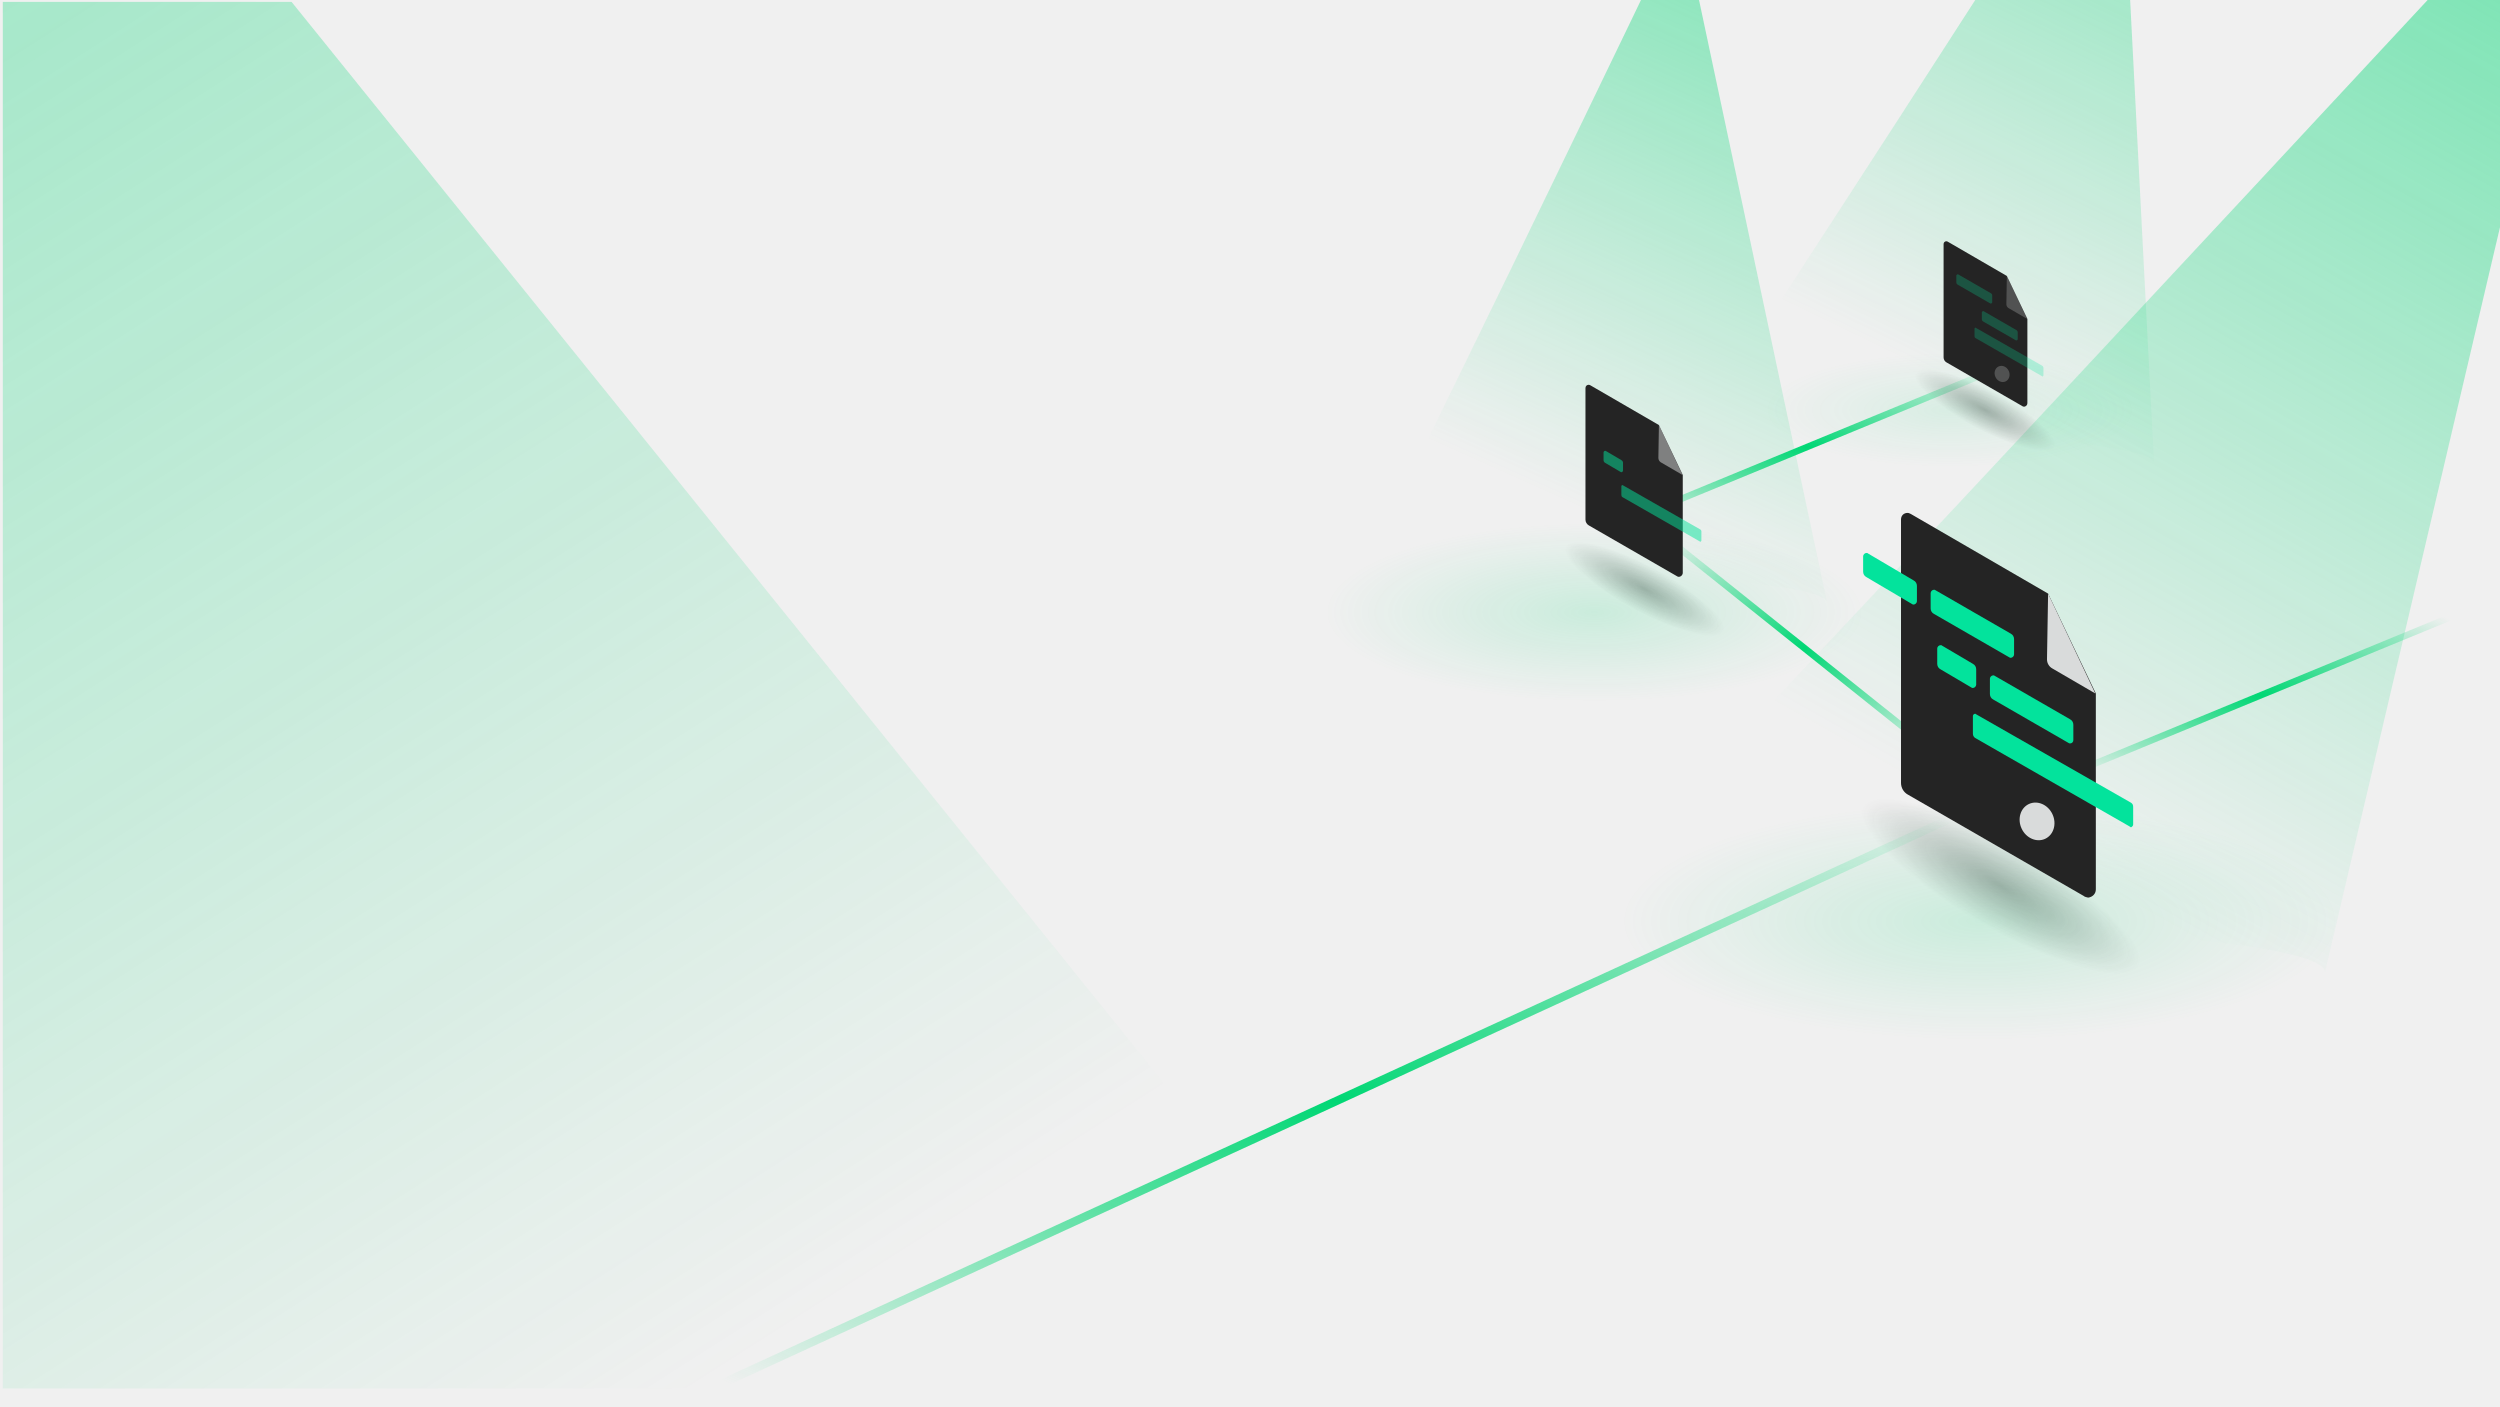
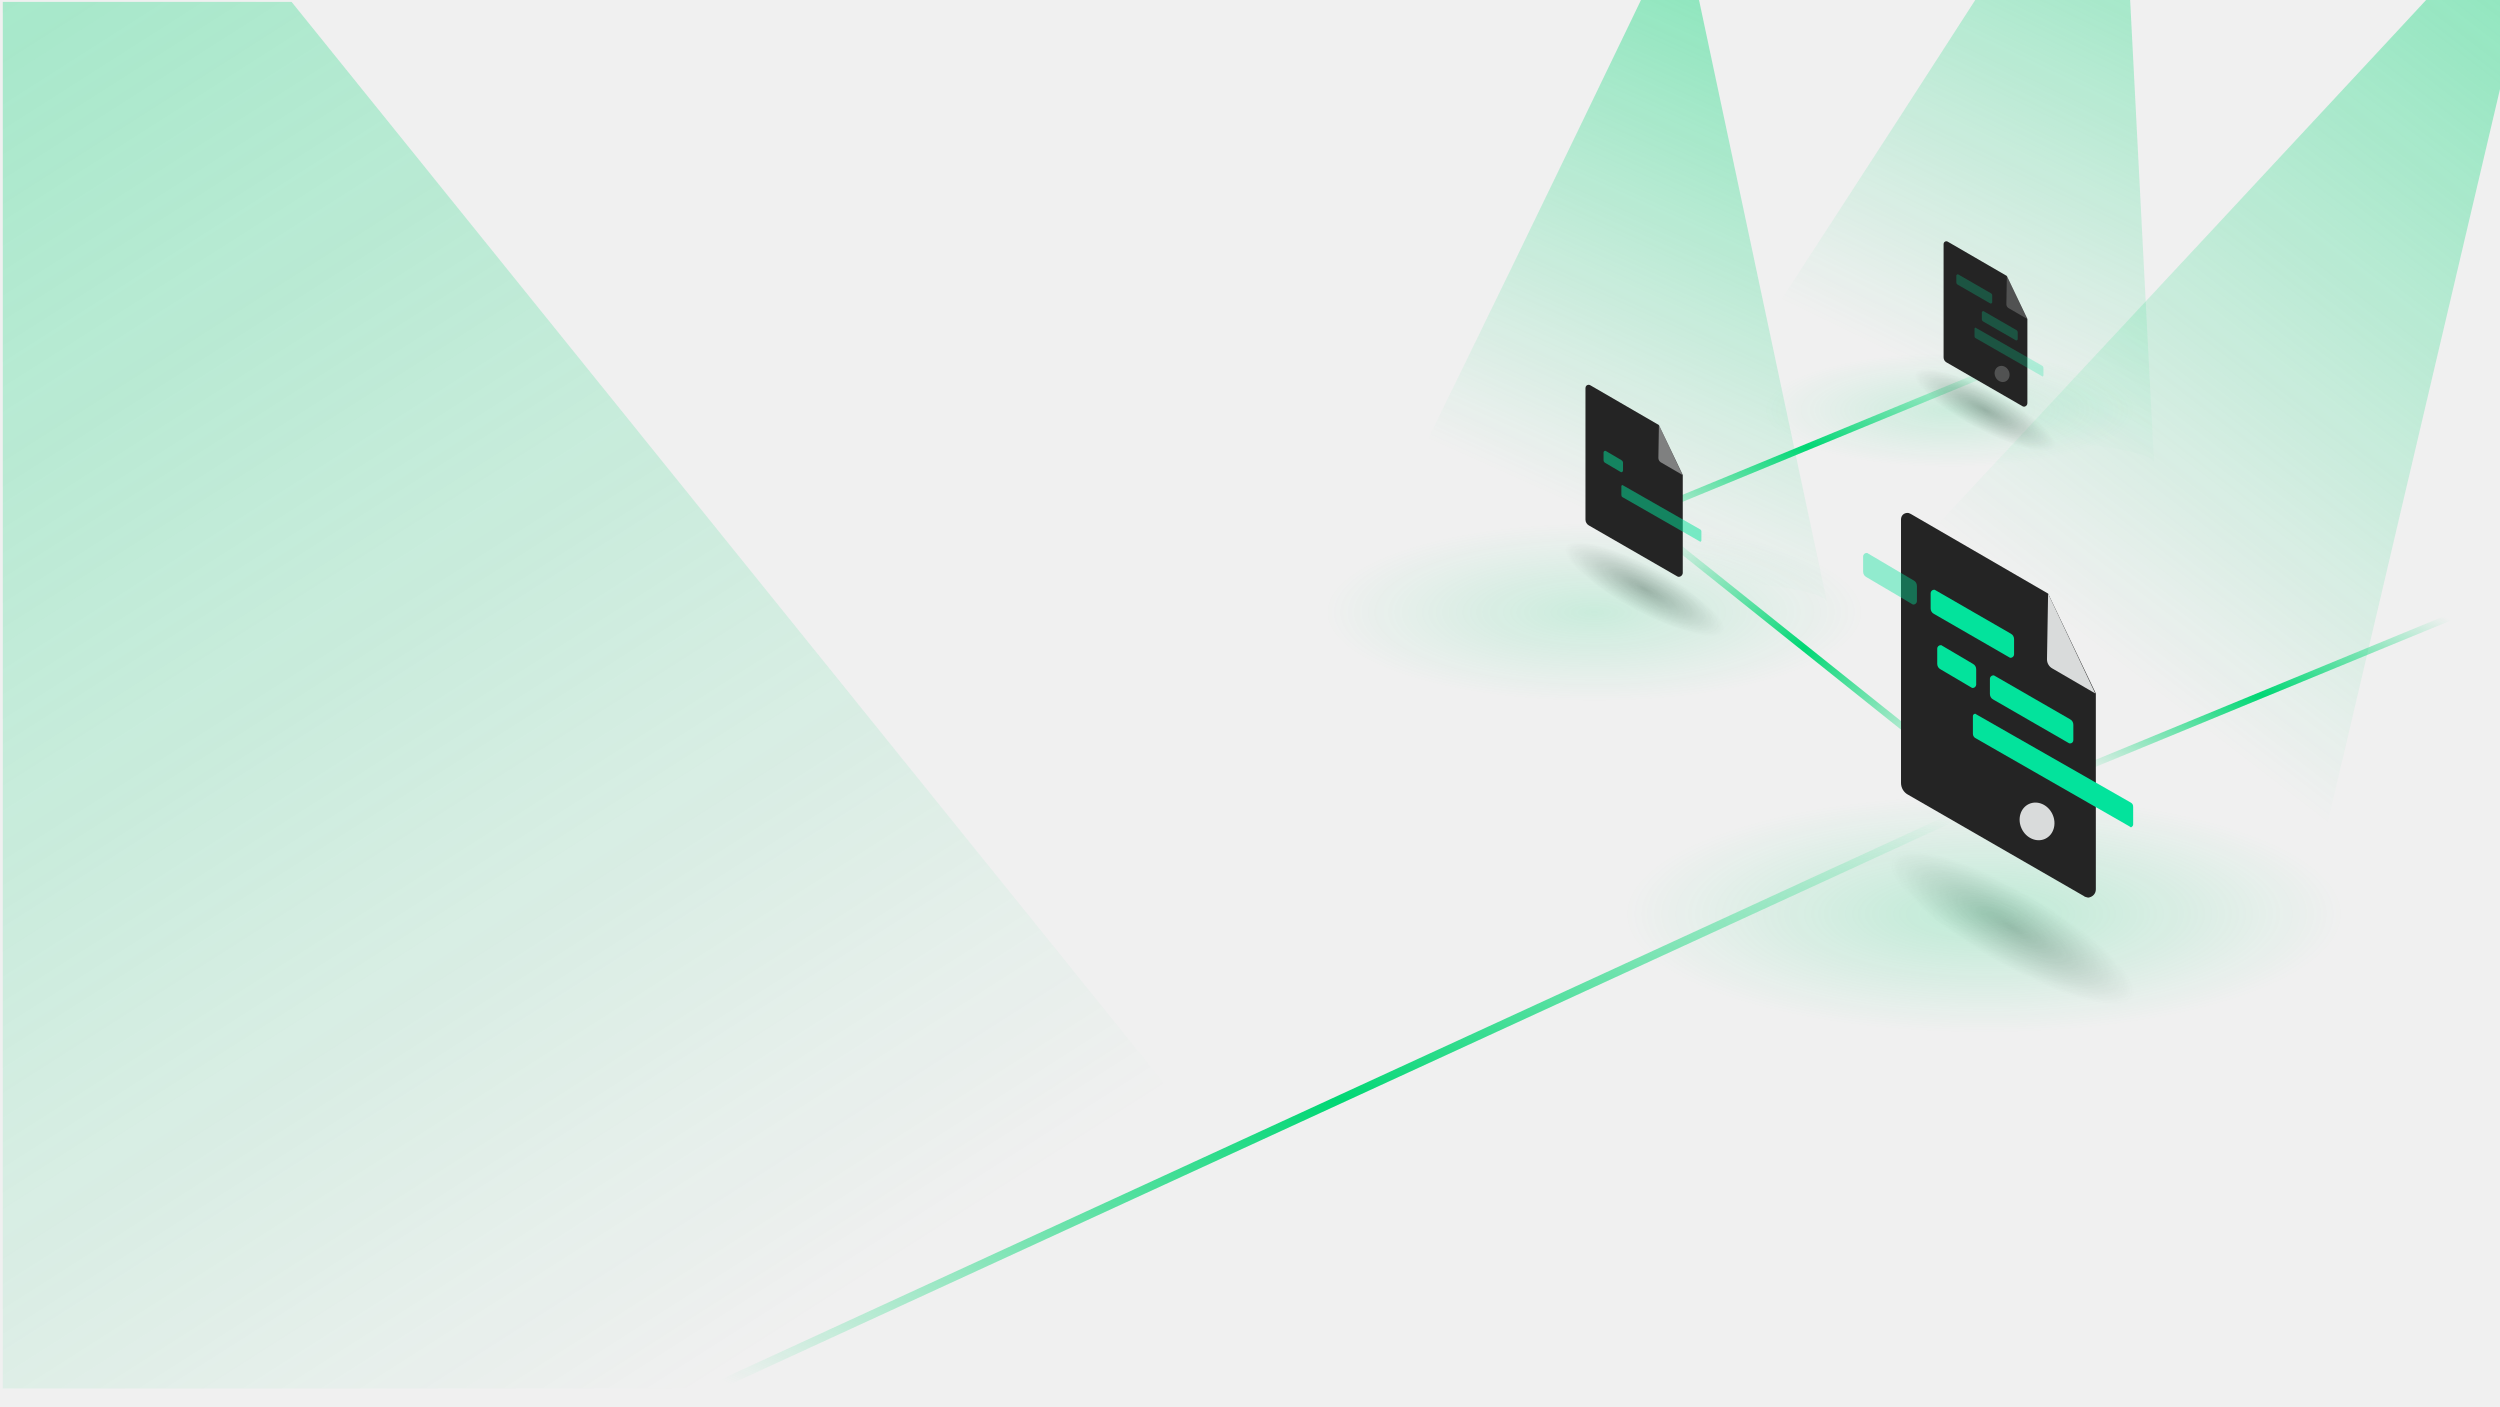
<svg xmlns="http://www.w3.org/2000/svg" xmlns:ns1="http://www.openswatchbook.org/uri/2009/osb" xmlns:xlink="http://www.w3.org/1999/xlink" width="1440" height="810" viewBox="0 0 1440 810" fill="none" version="1.1" id="svg1599">
  <defs id="defs1597">
    <linearGradient id="linearGradient4570">
      <stop style="stop-color:#00d772;stop-opacity:1;" offset="0" id="stop4566" />
      <stop style="stop-color:#00d772;stop-opacity:0;" offset="1" id="stop4568" />
    </linearGradient>
    <linearGradient id="linearGradient4444">
      <stop style="stop-color:#333333;stop-opacity:1;" offset="0" id="stop4440" />
      <stop style="stop-color:#333333;stop-opacity:0;" offset="1" id="stop4442" />
    </linearGradient>
    <linearGradient id="linearGradient4352">
      <stop style="stop-color:#00d674;stop-opacity:1;" offset="0" id="stop4348" />
      <stop style="stop-color:#00d674;stop-opacity:0;" offset="1" id="stop4350" />
    </linearGradient>
    <linearGradient id="linearGradient4344">
      <stop style="stop-color:#00d774;stop-opacity:1;" offset="0" id="stop4340" />
      <stop style="stop-color:#00d774;stop-opacity:0;" offset="1" id="stop4342" />
    </linearGradient>
    <linearGradient id="linearGradient4336" ns1:paint="solid">
      <stop style="stop-color:#00d774;stop-opacity:1;" offset="0" id="stop4334" />
    </linearGradient>
    <linearGradient id="linearGradient2959">
      <stop style="stop-color:#00d774;stop-opacity:1;" offset="0" id="stop2955" />
      <stop style="stop-color:#00d774;stop-opacity:0;" offset="1" id="stop2957" />
    </linearGradient>
    <linearGradient id="paint0_linear" x1="324.472" y1="717.625" x2="322.442" y2="907.222" gradientUnits="userSpaceOnUse">
      <stop stop-color="#B2FF00" id="stop1511" />
      <stop offset="1" stop-color="#95D600" stop-opacity="0" id="stop1513" />
    </linearGradient>
    <linearGradient id="paint1_linear" x1="205.627" y1="820.133" x2="205.627" y2="-306.945" gradientUnits="userSpaceOnUse">
      <stop stop-color="#95D600" stop-opacity="0.1" id="stop1516" />
      <stop offset="1" stop-color="#95D600" stop-opacity="0.56" id="stop1518" />
    </linearGradient>
    <linearGradient id="paint2_linear" x1="1177.14" y1="182.681" x2="1176.75" y2="218.779" gradientUnits="userSpaceOnUse">
      <stop stop-color="#B2FF00" id="stop1521" />
      <stop offset="1" stop-color="#95D600" stop-opacity="0" id="stop1523" />
    </linearGradient>
    <linearGradient id="paint3_linear" x1="1154.45" y1="202.115" x2="1154.45" y2="-11.86" gradientUnits="userSpaceOnUse">
      <stop stop-color="#95D600" stop-opacity="0.1" id="stop1526" />
      <stop offset="1" stop-color="#95D600" stop-opacity="0.56" id="stop1528" />
    </linearGradient>
    <linearGradient id="paint4_linear" x1="963.166" y1="309.385" x2="962.778" y2="345.483" gradientUnits="userSpaceOnUse">
      <stop stop-color="#B2FF00" id="stop1531" />
      <stop offset="1" stop-color="#95D600" stop-opacity="0" id="stop1533" />
    </linearGradient>
    <linearGradient id="paint5_linear" x1="940.472" y1="328.819" x2="940.472" y2="114.844" gradientUnits="userSpaceOnUse">
      <stop stop-color="#95D600" stop-opacity="0.1" id="stop1536" />
      <stop offset="1" stop-color="#95D600" stop-opacity="0.56" id="stop1538" />
    </linearGradient>
    <linearGradient id="paint6_linear" x1="940.682" y1="288.132" x2="1147.52" y2="168.495" gradientUnits="userSpaceOnUse" xlink:href="#paint9_linear">
      <stop stop-color="#95D600" stop-opacity="0" id="stop1541" />
      <stop offset="0.453" stop-color="#95D600" id="stop1543" />
      <stop offset="1" stop-color="#95D600" stop-opacity="0" id="stop1545" />
    </linearGradient>
    <linearGradient id="paint7_linear" x1="936.593" y1="324.294" x2="935.3" y2="354.031" gradientUnits="userSpaceOnUse" gradientTransform="translate(2.03311,-20.63181)">
      <stop id="stop1548" />
      <stop offset="1" stop-opacity="0" id="stop1550" />
    </linearGradient>
    <linearGradient id="paint8_linear" x1="1153.8" y1="201.468" x2="1152.51" y2="231.205" gradientUnits="userSpaceOnUse">
      <stop id="stop1553" />
      <stop offset="1" stop-opacity="0" id="stop1555" />
    </linearGradient>
    <linearGradient id="paint9_linear" x1="1176.1" y1="495.926" x2="1175.46" y2="556.369" gradientUnits="userSpaceOnUse">
      <stop stop-color="#B2FF00" id="stop1558" />
      <stop offset="1" stop-color="#95D600" stop-opacity="0" id="stop1560" />
    </linearGradient>
    <linearGradient id="paint10_linear" x1="1138.09" y1="528.629" x2="1138.09" y2="169.079" gradientUnits="userSpaceOnUse">
      <stop stop-color="#95D600" stop-opacity="0.1" id="stop1563" />
      <stop offset="1" stop-color="#95D600" stop-opacity="0.56" id="stop1565" />
    </linearGradient>
    <linearGradient id="paint11_linear" x1="934.894" y1="291.469" x2="1138.74" y2="469.657" gradientUnits="userSpaceOnUse">
      <stop stop-color="#95D600" stop-opacity="0" id="stop1568" />
      <stop offset="0.453" stop-color="#95D600" id="stop1570" />
      <stop offset="1" stop-color="#95D600" stop-opacity="0" id="stop1572" />
    </linearGradient>
    <linearGradient id="paint12_linear" x1="1473.83" y1="372.997" x2="1331.79" y2="248.821" gradientUnits="userSpaceOnUse">
      <stop stop-color="#95D600" stop-opacity="0" id="stop1575" />
      <stop offset="0.453" stop-color="#95D600" id="stop1577" />
      <stop offset="1" stop-color="#95D600" stop-opacity="0" id="stop1579" />
    </linearGradient>
    <linearGradient id="paint13_linear" x1="1141.62" y1="522.676" x2="1139.02" y2="582.334" gradientUnits="userSpaceOnUse">
      <stop id="stop1582" />
      <stop offset="1" stop-opacity="0" id="stop1584" />
    </linearGradient>
    <linearGradient id="paint14_linear" x1="327.161" y1="841.398" x2="1140.9" y2="511.763" gradientUnits="userSpaceOnUse">
      <stop stop-color="#95D600" stop-opacity="0" id="stop1587" />
      <stop offset="0.453" stop-color="#95D600" id="stop1589" />
      <stop offset="1" stop-color="#95D600" stop-opacity="0" id="stop1591" />
    </linearGradient>
    <clipPath id="clip0">
      <rect width="1440" height="810" fill="white" id="rect1594" />
    </clipPath>
    <linearGradient id="paint7_linear-7" x1="936.593" y1="324.294" x2="935.3" y2="354.031" gradientUnits="userSpaceOnUse" gradientTransform="matrix(1.820989,0,0,1.820989,-563.9822,-134.495)">
      <stop id="stop1548-8" />
      <stop offset="1" stop-opacity="0" id="stop1550-4" />
    </linearGradient>
    <linearGradient id="paint7_linear-7-0" x1="936.593" y1="324.294" x2="935.3" y2="354.031" gradientUnits="userSpaceOnUse" gradientTransform="matrix(1.820989,0,0,1.820989,-533.8618,-75.21841)">
      <stop id="stop1548-8-3" />
      <stop offset="1" stop-opacity="0" id="stop1550-4-6" />
    </linearGradient>
    <linearGradient id="paint7_linear-7-0-0" x1="936.593" y1="324.294" x2="935.3" y2="354.031" gradientUnits="userSpaceOnUse" gradientTransform="matrix(1.820989,0,0,1.820989,-553.7102,-138.4417)">
      <stop id="stop1548-8-3-6" />
      <stop offset="1" stop-opacity="0" id="stop1550-4-6-3" />
    </linearGradient>
    <linearGradient id="paint7_linear-2" x1="936.593" y1="324.294" x2="935.3" y2="354.031" gradientUnits="userSpaceOnUse" gradientTransform="translate(14.05382,-25.20578)">
      <stop id="stop1548-0" />
      <stop offset="1" stop-opacity="0" id="stop1550-6" />
    </linearGradient>
    <linearGradient xlink:href="#paint12_linear" id="linearGradient2640" gradientUnits="userSpaceOnUse" x1="327.161" y1="841.398" x2="1140.9" y2="511.763" />
    <linearGradient id="paint7_linear-2-5" x1="936.593" y1="324.294" x2="935.3" y2="354.031" gradientUnits="userSpaceOnUse" gradientTransform="matrix(0.9203261,0,0,1,274.9748,-115.538)">
      <stop id="stop1548-0-5" />
      <stop offset="1" stop-opacity="0" id="stop1550-6-4" />
    </linearGradient>
    <linearGradient id="paint7_linear-2-6" x1="936.593" y1="324.294" x2="935.3" y2="354.031" gradientUnits="userSpaceOnUse" gradientTransform="matrix(0.920326,0,0,1,274.9749,-115.538)">
      <stop id="stop1548-0-56" />
      <stop offset="1" stop-opacity="0" id="stop1550-6-9" />
    </linearGradient>
    <radialGradient xlink:href="#linearGradient2959" id="radialGradient2963" cx="297.557" cy="210.039" fx="297.557" fy="210.039" r="179.803" gradientTransform="matrix(2.765489,0,0,1.278295,-52.74312,365.4951)" gradientUnits="userSpaceOnUse" />
    <radialGradient xlink:href="#linearGradient2959" id="radialGradient2963-5-4" cx="297.557" cy="210.039" fx="297.557" fy="210.039" r="179.803" gradientTransform="matrix(0.8419188,0,0,0.3487282,790.4514,184.1859)" gradientUnits="userSpaceOnUse" />
    <radialGradient xlink:href="#linearGradient2959" id="radialGradient2963-5-8" cx="297.557" cy="210.039" fx="297.557" fy="210.039" r="179.803" gradientTransform="matrix(0.6239427,0,0,-0.5012658,853.4383,478.428)" gradientUnits="userSpaceOnUse" />
    <radialGradient xlink:href="#linearGradient2959" id="radialGradient2963-5-4-3" cx="297.557" cy="210.039" fx="297.557" fy="210.039" r="179.803" gradientTransform="matrix(0.8419188,0,0,0.3487282,1051.863,327.1538)" gradientUnits="userSpaceOnUse" />
    <linearGradient gradientTransform="translate(159.1512,79.82519)" id="paint1_linear-3" x1="205.627" y1="820.133" x2="205.627" y2="-306.945" gradientUnits="userSpaceOnUse">
      <stop stop-color="#95D600" stop-opacity="0.1" id="stop2086" />
      <stop offset="1" stop-color="#95D600" stop-opacity="0.56" id="stop2088" />
    </linearGradient>
    <linearGradient gradientTransform="matrix(1.386907,0,0,1.088205,-374.959,-73.34268)" id="paint10_linear-5" x1="1138.09" y1="528.629" x2="1138.09" y2="169.079" gradientUnits="userSpaceOnUse">
      <stop stop-color="#95D600" stop-opacity="0.1" id="stop2133" />
      <stop offset="1" stop-color="#95D600" stop-opacity="0.56" id="stop2135" />
    </linearGradient>
-     <linearGradient xlink:href="#linearGradient4344" id="linearGradient4346" x1="1599" y1="-71.092" x2="1305.482" y2="450.777" gradientUnits="userSpaceOnUse" gradientTransform="translate(-98.01884,58.16503)" />
+     <linearGradient xlink:href="#linearGradient4344" id="linearGradient4346" x1="1599" y1="-71.092" x2="1324.237" y2="285.649" gradientUnits="userSpaceOnUse" gradientTransform="translate(-122.7399,83.83687)" />
    <linearGradient xlink:href="#linearGradient4352" id="linearGradient4354" x1="-145.413" y1="-68.4" x2="407.694" y2="798.69" gradientUnits="userSpaceOnUse" />
    <linearGradient gradientTransform="matrix(0.5940667,0,0.1702157,0.5940667,301.4892,-31.87188)" xlink:href="#linearGradient4344" id="linearGradient4346-6" x1="1599" y1="-71.092" x2="1305.482" y2="450.777" gradientUnits="userSpaceOnUse" />
    <linearGradient gradientTransform="matrix(0.5940667,0,0.2658607,0.5940667,65.08967,48.39953)" xlink:href="#linearGradient4344" id="linearGradient4346-6-2" x1="1599" y1="-71.092" x2="1305.482" y2="450.777" gradientUnits="userSpaceOnUse" />
    <mask maskUnits="userSpaceOnUse" id="mask4434">
      <rect style="opacity:1;fill:#00d674;fill-opacity:0.561" id="rect4436" width="1302.25" height="798.692" x="1.616" y="1.075" />
    </mask>
    <radialGradient xlink:href="#linearGradient4444" id="radialGradient4448" cx="836.122" cy="406.076" fx="836.122" fy="406.076" r="79.438" gradientTransform="matrix(0.6503294,0,0,0.1666792,430.8735,-228.724)" gradientUnits="userSpaceOnUse" />
-     <radialGradient xlink:href="#linearGradient4444" id="radialGradient4448-3" cx="836.122" cy="406.076" fx="836.122" fy="406.076" r="79.438" gradientTransform="matrix(1.156026,-1.2713164e-8,0,0.3043022,277.0826,-266.1864)" gradientUnits="userSpaceOnUse" />
+     <radialGradient xlink:href="#linearGradient4444" id="radialGradient4448-3" cx="836.122" cy="406.076" fx="836.122" fy="406.076" r="79.438" gradientTransform="matrix(1.014781,-1.2133156e-8,0,0.267122,413.7425,-233.7556)" gradientUnits="userSpaceOnUse" />
    <radialGradient xlink:href="#linearGradient4444" id="radialGradient4448-2" cx="836.122" cy="406.076" fx="836.122" fy="406.076" r="79.438" gradientTransform="matrix(0.5722785,0,0,0.1458478,594.8516,-400.7194)" gradientUnits="userSpaceOnUse" />
-     <radialGradient xlink:href="#linearGradient4570" id="radialGradient4572" cx="1133.602" cy="509.307" fx="1133.602" fy="509.307" r="207.514" gradientTransform="matrix(1,0,0,0.3310424,6.655662,362.0978)" gradientUnits="userSpaceOnUse" />
+     <radialGradient xlink:href="#linearGradient4570" id="radialGradient4572" cx="1133.602" cy="509.307" fx="1133.602" fy="509.307" r="207.514" gradientTransform="matrix(1,0,0,0.3310424,9.212942,357.8192)" gradientUnits="userSpaceOnUse" />
    <radialGradient xlink:href="#linearGradient4570" id="radialGradient4572-7" cx="1133.602" cy="509.307" fx="1133.602" fy="509.307" r="207.514" gradientTransform="matrix(0.7508651,0,0,0.2485681,67.17919,226.0635)" gradientUnits="userSpaceOnUse" />
    <radialGradient xlink:href="#linearGradient4570" id="radialGradient4572-7-2" cx="1133.602" cy="509.307" fx="1133.602" fy="509.307" r="207.514" gradientTransform="matrix(0.5164786,0,0,0.1592211,537.5714,155.0945)" gradientUnits="userSpaceOnUse" />
  </defs>
  <g id="layer1">
    <path style="fill:#03e39c;fill-opacity:1;stroke:url(#radialGradient2963-5-8);stroke-width:3.87;stroke-linecap:butt;stroke-linejoin:miter;stroke-miterlimit:4;stroke-dasharray:none;stroke-opacity:1" d="M 927.03,283.571 1151.164,462.715" id="path2945-4-3" />
    <path style="fill:#03e39c;fill-opacity:1;stroke:url(#radialGradient2963-5-4);stroke-width:3.75;stroke-linecap:butt;stroke-linejoin:miter;stroke-miterlimit:4;stroke-dasharray:none;stroke-opacity:1" d="M 889.752,319.747 1192.189,195.117" id="path2945-4-7" />
    <path style="fill:#03e39c;fill-opacity:1;stroke:url(#radialGradient2963-5-4-3);stroke-width:3.75;stroke-linecap:butt;stroke-linejoin:miter;stroke-miterlimit:4;stroke-dasharray:none;stroke-opacity:1" d="M 1151.164,462.715 1453.601,338.085" id="path2945-4-7-5" />
    <path style="fill:url(#linearGradient4354);fill-opacity:1;opacity:1" id="path2035" d="m 892.903,899.628 c 0,-40.481 -236.45,-73.298 -528.126,-73.298 -291.676,0 -528.126,32.817 -528.126,73.298 0,22.618 -247,-1615.303 -247,-1615.303 z" mask="url(#mask4434)" />
-     <path d="m 1339.169,559.965 c 0,-14.053 -104.642,-25.445 -233.735,-25.445 -129.08,0 -233.719,11.392 -233.719,25.445 0,7.852 623.565,-664.375 623.565,-664.375 z" id="path2063" style="opacity:0.5;fill:url(#linearGradient4346);fill-opacity:1;stroke-width:1.229" />
+     <path d="m 1314.448,585.636 c 0,-14.053 -104.642,-25.445 -233.735,-25.445 -129.08,0 -233.719,11.392 -233.719,25.445 0,7.852 623.565,-664.375 623.565,-664.375 z" id="path2063" style="opacity:0.402;fill:url(#linearGradient4346);fill-opacity:1;stroke-width:1.229" />
    <path d="m 1240.689,266.231 c -2.392,-8.348 -66.496,-15.116 -143.186,-15.116 -76.682,0 -136.905,6.768 -134.513,15.116 1.337,4.665 257.352,-394.683 257.352,-394.683 z" id="path2063-1" style="opacity:0.4;fill:url(#linearGradient4346-6);fill-opacity:1;stroke-width:0.73" />
    <path d="m 1052.284,346.502 c -3.736,-8.348 -68.929,-15.116 -145.619,-15.116 -76.682,0 -135.816,6.768 -132.08,15.116 2.088,4.665 193.808,-394.683 193.808,-394.683 z" id="path2063-1-9" style="opacity:0.4;fill:url(#linearGradient4346-6-2);fill-opacity:1;stroke-width:0.73" />
    <ellipse style="opacity:0.354;fill:url(#radialGradient4448);fill-opacity:1;stroke-width:0.632" id="path4438" cx="974.628" cy="-161.039" rx="51.661" ry="13.241" transform="matrix(0.8758815,0.4825263,-0.5817027,0.8134015,0,0)" />
-     <ellipse style="opacity:0.356;fill:url(#radialGradient4448-3);fill-opacity:1;stroke-width:1.139" id="path4438-6" cx="1243.661" cy="-142.617" rx="91.833" ry="24.173" transform="matrix(0.8627465,0.5056366,-0.5578913,0.829914,0,0)" />
+     <ellipse style="opacity:0.304;fill:url(#radialGradient4448-3);fill-opacity:1;stroke-width:1" id="path4438-6" cx="1262.223" cy="-125.284" rx="80.612" ry="21.22" transform="matrix(0.8627465,0.5056366,-0.5578913,0.829914,0,0)" />
    <ellipse style="opacity:0.357;fill:url(#radialGradient4448-2);fill-opacity:1;stroke-width:0.555" id="path4438-8" cx="1073.347" cy="-341.494" rx="45.461" ry="11.586" transform="matrix(0.8785515,0.4776476,-0.5867846,0.8097431,0,0)" />
-     <ellipse style="opacity:0.158;fill:url(#radialGradient4572);fill-opacity:1" id="path4564" cx="1140.258" cy="530.7" rx="207.514" ry="68.696" />
+     <ellipse style="opacity:0.208;fill:url(#radialGradient4572);fill-opacity:1" id="path4564" cx="1142.815" cy="526.421" rx="207.514" ry="68.696" />
    <ellipse style="opacity:0.159;fill:url(#radialGradient4572-7);fill-opacity:1;stroke-width:0.751" id="path4564-0" cx="918.361" cy="352.661" rx="155.815" ry="51.581" />
-     <ellipse style="opacity:0.1;fill:url(#radialGradient4572-7-2);fill-opacity:1;stroke-width:0.498" id="path4564-0-5" cx="1123.053" cy="236.187" rx="107.177" ry="33.041" />
+     <ellipse style="opacity:0.15;fill:url(#radialGradient4572-7-2);fill-opacity:1;stroke-width:0.498" id="path4564-0-5" cx="1123.053" cy="236.187" rx="107.177" ry="33.041" />
  </g>
  <g id="layer2" />
  <g id="layer4">
    <g id="g229" transform="matrix(5.567053,0,0,-5.567053,1184.095,379.8746)">
      <path d="m 0,0 -4.774,2.715 c -0.374,0.187 -0.842,0.187 -1.31,0 L -10.764,0 c -0.28,-0.187 -0.374,-0.561 -0.187,-0.842 0.093,-0.094 0.093,-0.187 0.187,-0.187 l 4.774,-2.714 c 0.374,-0.188 0.842,-0.188 1.31,0 l 4.774,2.714 c 0.28,0.187 0.374,0.561 0.187,0.842 C 0.187,-0.187 0.094,-0.093 0,0" style="fill:#2b3840;fill-opacity:1;fill-rule:nonzero;stroke:none" id="path231" />
    </g>
    <g id="g233" transform="matrix(5.567053,0,0,-5.567053,1152.312,407.4894)">
      <path d="m 0,0 c 0.187,-0.093 0.468,-0.093 0.655,0 l 4.867,2.809 c 0.187,0.093 0.374,0 0.468,-0.094 V 2.528 1.217 C 5.99,1.124 5.896,1.03 5.803,0.937 l -5.335,-3.09 c -0.188,-0.093 -0.375,0 -0.562,0.094 L -5.335,0.843 C -5.429,0.937 -5.523,1.03 -5.523,1.124 v 1.404 c 0,0.187 0.188,0.374 0.281,0.374 h 0.188 z" style="fill:#2b3840;fill-opacity:1;fill-rule:nonzero;stroke:none" id="path235" />
    </g>
    <g id="g237" transform="matrix(5.567053,0,0,-5.567053,1152.312,424.1611)">
      <path d="m 0,0 c 0.187,-0.094 0.468,-0.094 0.655,0 l 4.867,2.808 c 0.187,0.094 0.374,0 0.468,-0.094 V 2.527 1.217 C 5.99,1.123 5.896,1.03 5.803,0.936 L 0.468,-2.153 c -0.188,-0.094 -0.375,0 -0.562,0.093 L -5.335,0.842 C -5.429,0.936 -5.523,1.03 -5.523,1.123 v 1.404 c 0,0.187 0.188,0.281 0.375,0.281 h 0.187 z" style="fill:#2b3840;fill-opacity:1;fill-rule:nonzero;stroke:none" id="path239" />
    </g>
    <g id="g557" transform="matrix(3.377477,0,0,-3.377477,1200.248,516.0878)" style="fill:#242424;fill-opacity:1">
      <path d="m 0,0 -30.045,17.316 c -0.655,0.374 -1.123,1.123 -1.123,1.965 v 44.928 c 0,0.655 0.468,1.123 1.123,1.123 0.187,0 0.374,-0.094 0.562,-0.188 L -6.084,51.573 2.059,34.538 V 1.124 C 2.059,0.375 1.497,-0.187 0.749,-0.281 0.468,-0.187 0.187,-0.187 0,0" style="fill:#242424;fill-opacity:1;fill-rule:nonzero;stroke:none" id="path559" />
    </g>
    <g id="g561" transform="matrix(3.377477,0,0,-3.377477,1179.699,341.9004)">
      <path d="m 0,0 -0.187,-11.232 c 0,-0.655 0.374,-1.217 0.842,-1.498 l 7.394,-4.305" style="fill:#d9dbdb;fill-opacity:1;fill-rule:nonzero;stroke:none" id="path563" />
    </g>
    <g id="g565" transform="matrix(3.377477,0,0,-3.377477,1157.254,378.5721)">
      <path d="m 0,0 -12.823,7.394 c -0.375,0.187 -0.561,0.562 -0.561,0.936 v 2.62 c 0,0.281 0.28,0.562 0.561,0.562 0.093,0 0.187,0 0.281,-0.093 L 0.281,4.025 C 0.656,3.837 0.843,3.463 0.843,3.089 V 0.468 c 0,-0.281 -0.281,-0.562 -0.562,-0.562 -0.094,0 -0.187,0 -0.281,0.094" style="fill:#03e39c;fill-opacity:1;fill-rule:nonzero;stroke:none" id="path567" />
    </g>
    <g id="g569" transform="matrix(3.377477,0,0,-3.377477,1135.442,395.9573)">
      <path d="M 0,0 -5.242,3.089 C -5.616,3.275 -5.803,3.65 -5.803,4.024 v 2.621 c 0,0.281 0.28,0.562 0.561,0.562 0.094,0 0.188,0 0.281,-0.093 L 0.28,4.024 C 0.655,3.837 0.842,3.462 0.842,3.089 V 0.468 c 0,-0.281 -0.281,-0.562 -0.562,-0.562 -0.093,0 -0.187,0 -0.28,0.094" style="fill:#03e39c;fill-opacity:1;fill-rule:nonzero;stroke:none" id="path571" />
    </g>
-     <g id="g573" transform="matrix(3.377477,0,0,-3.377477,1101.3,347.9066)">
+     <g id="g573" transform="matrix(3.377477,0,0,-3.377477,1101.3,347.9066)" style="opacity:0.4">
      <path d="m 0,0 -7.769,4.586 c -0.374,0.187 -0.562,0.561 -0.562,0.936 v 2.621 c 0,0.281 0.281,0.562 0.562,0.562 0.094,0 0.188,0 0.281,-0.094 L 0.281,4.024 C 0.655,3.837 0.843,3.462 0.843,3.089 V 0.468 c 0,-0.281 -0.281,-0.562 -0.562,-0.562 -0.094,0 -0.188,0 -0.281,0.094" style="fill:#03e39c;fill-opacity:1;fill-rule:nonzero;stroke:none" id="path575" />
    </g>
    <g id="g577" transform="matrix(3.377477,0,0,-3.377477,1191.397,427.8883)">
      <path d="m 0,0 -12.824,7.394 c -0.374,0.188 -0.561,0.562 -0.561,0.937 v 2.62 c 0,0.281 0.281,0.562 0.561,0.562 0.094,0 0.188,0 0.281,-0.094 L 0.281,4.025 C 0.655,3.838 0.842,3.463 0.842,3.089 v -2.62 c 0,-0.281 -0.187,-0.562 -0.561,-0.562 -0.094,0 -0.188,0 -0.281,0.093" style="fill:#03e39c;fill-opacity:1;fill-rule:nonzero;stroke:none" id="path579" />
    </g>
    <g id="g581" transform="matrix(3.377477,0,0,-3.377477,1226.484,475.939)">
      <path d="m 0,0 -26.301,15.069 c -0.281,0.187 -0.375,0.468 -0.375,0.749 v 2.995 c 0,0.187 0.188,0.375 0.375,0.375 0.094,0 0.094,0 0.187,-0.094 L 0.281,4.025 C 0.562,3.838 0.656,3.65 0.656,3.276 V 0.281 C 0.656,0.094 0.469,-0.093 0.281,-0.187 0.188,-0.093 0.094,-0.093 0,0" style="fill:#03e39c;fill-opacity:1;fill-rule:nonzero;stroke:none" id="path583" />
    </g>
    <g id="g585" transform="matrix(3.377477,0,0,-3.377477,1168.621,463.1178)">
      <path d="M 0,0 C 1.45,0.682 3.251,-0.091 4.021,-1.728 4.792,-3.365 4.242,-5.245 2.792,-5.928 1.343,-6.61 -0.458,-5.837 -1.229,-4.2 -1.999,-2.564 -1.449,-0.683 0,0" style="fill:#d9dbdb;fill-opacity:1;fill-rule:nonzero;stroke:none" id="path587" />
    </g>
    <g id="g229-3" transform="matrix(2.77998,0,0,-2.77998,957.7323,263.7965)">
      <path d="m 0,0 -4.774,2.715 c -0.374,0.187 -0.842,0.187 -1.31,0 L -10.764,0 c -0.28,-0.187 -0.374,-0.561 -0.187,-0.842 0.093,-0.094 0.093,-0.187 0.187,-0.187 l 4.774,-2.714 c 0.374,-0.188 0.842,-0.188 1.31,0 l 4.774,2.714 c 0.28,0.187 0.374,0.561 0.187,0.842 C 0.187,-0.187 0.094,-0.093 0,0" style="fill:#2b3840;fill-opacity:1;fill-rule:nonzero;stroke:none" id="path231-6" />
    </g>
    <g id="g233-7" transform="matrix(2.77998,0,0,-2.77998,941.8608,277.5863)">
      <path d="m 0,0 c 0.187,-0.093 0.468,-0.093 0.655,0 l 4.867,2.809 c 0.187,0.093 0.374,0 0.468,-0.094 V 2.528 1.217 C 5.99,1.124 5.896,1.03 5.803,0.937 l -5.335,-3.09 c -0.188,-0.093 -0.375,0 -0.562,0.094 L -5.335,0.843 C -5.429,0.937 -5.523,1.03 -5.523,1.124 v 1.404 c 0,0.187 0.188,0.374 0.281,0.374 h 0.188 z" style="fill:#2b3840;fill-opacity:1;fill-rule:nonzero;stroke:none" id="path235-5" />
    </g>
    <g id="g237-3" transform="matrix(2.77998,0,0,-2.77998,941.8608,285.9115)">
      <path d="m 0,0 c 0.187,-0.094 0.468,-0.094 0.655,0 l 4.867,2.808 c 0.187,0.094 0.374,0 0.468,-0.094 V 2.527 1.217 C 5.99,1.123 5.896,1.03 5.803,0.936 L 0.468,-2.153 c -0.188,-0.094 -0.375,0 -0.562,0.093 L -5.335,0.842 C -5.429,0.936 -5.523,1.03 -5.523,1.123 v 1.404 c 0,0.187 0.188,0.281 0.375,0.281 h 0.187 z" style="fill:#2b3840;fill-opacity:1;fill-rule:nonzero;stroke:none" id="path239-5" />
    </g>
    <g id="g557-6" transform="matrix(1.686586,0,0,-1.686586,965.7983,331.8163)" style="fill:#242424;fill-opacity:1">
      <path d="m 0,0 -30.045,17.316 c -0.655,0.374 -1.123,1.123 -1.123,1.965 v 44.928 c 0,0.655 0.468,1.123 1.123,1.123 0.187,0 0.374,-0.094 0.562,-0.188 L -6.084,51.573 2.059,34.538 V 1.124 C 2.059,0.375 1.497,-0.187 0.749,-0.281 0.468,-0.187 0.187,-0.187 0,0" style="fill:#242424;fill-opacity:1;fill-rule:nonzero;stroke:none" id="path559-2" />
    </g>
    <g id="g561-9" transform="matrix(1.686586,0,0,-1.686586,955.537,244.8336)" style="opacity:0.5">
      <path d="m 0,0 -0.187,-11.232 c 0,-0.655 0.374,-1.217 0.842,-1.498 l 7.394,-4.305" style="fill:#d9dbdb;fill-opacity:1;fill-rule:nonzero;stroke:none" id="path563-1" />
    </g>
    <g id="g569-0" transform="matrix(1.686586,0,0,-1.686586,933.4368,271.8276)" style="opacity:0.5">
      <path d="M 0,0 -5.242,3.089 C -5.616,3.275 -5.803,3.65 -5.803,4.024 v 2.621 c 0,0.281 0.28,0.562 0.561,0.562 0.094,0 0.188,0 0.281,-0.093 L 0.28,4.024 C 0.655,3.837 0.842,3.462 0.842,3.089 V 0.468 c 0,-0.281 -0.281,-0.562 -0.562,-0.562 -0.093,0 -0.187,0 -0.28,0.094" style="fill:#03e39c;fill-opacity:1;fill-rule:nonzero;stroke:none" id="path571-9" />
    </g>
    <g id="g581-2" transform="matrix(1.686586,0,0,-1.686586,978.8997,311.7675)" style="opacity:0.5">
      <path d="m 0,0 -26.301,15.069 c -0.281,0.187 -0.375,0.468 -0.375,0.749 v 2.995 c 0,0.187 0.188,0.375 0.375,0.375 0.094,0 0.094,0 0.187,-0.094 L 0.281,4.025 C 0.562,3.838 0.656,3.65 0.656,3.276 V 0.281 C 0.656,0.094 0.469,-0.093 0.281,-0.187 0.188,-0.093 0.094,-0.093 0,0" style="fill:#03e39c;fill-opacity:1;fill-rule:nonzero;stroke:none" id="path583-6" />
    </g>
    <g id="g229-3-9" transform="matrix(2.394449,0,0,-2.394449,1157.834,175.2847)">
      <path d="m 0,0 -4.774,2.715 c -0.374,0.187 -0.842,0.187 -1.31,0 L -10.764,0 c -0.28,-0.187 -0.374,-0.561 -0.187,-0.842 0.093,-0.094 0.093,-0.187 0.187,-0.187 l 4.774,-2.714 c 0.374,-0.188 0.842,-0.188 1.31,0 l 4.774,2.714 c 0.28,0.187 0.374,0.561 0.187,0.842 C 0.187,-0.187 0.094,-0.093 0,0" style="fill:#2b3840;fill-opacity:1;fill-rule:nonzero;stroke:none" id="path231-6-2" />
    </g>
    <g id="g233-7-0" transform="matrix(2.394449,0,0,-2.394449,1144.164,187.1621)">
      <path d="m 0,0 c 0.187,-0.093 0.468,-0.093 0.655,0 l 4.867,2.809 c 0.187,0.093 0.374,0 0.468,-0.094 V 2.528 1.217 C 5.99,1.124 5.896,1.03 5.803,0.937 l -5.335,-3.09 c -0.188,-0.093 -0.375,0 -0.562,0.094 L -5.335,0.843 C -5.429,0.937 -5.523,1.03 -5.523,1.124 v 1.404 c 0,0.187 0.188,0.374 0.281,0.374 h 0.188 z" style="fill:#2b3840;fill-opacity:1;fill-rule:nonzero;stroke:none" id="path235-5-2" />
    </g>
    <g id="g237-3-3" transform="matrix(2.394449,0,0,-2.394449,1144.164,194.3328)">
      <path d="m 0,0 c 0.187,-0.094 0.468,-0.094 0.655,0 l 4.867,2.808 c 0.187,0.094 0.374,0 0.468,-0.094 V 2.527 1.217 C 5.99,1.123 5.896,1.03 5.803,0.936 L 0.468,-2.153 c -0.188,-0.094 -0.375,0 -0.562,0.093 L -5.335,0.842 C -5.429,0.936 -5.523,1.03 -5.523,1.123 v 1.404 c 0,0.187 0.188,0.281 0.375,0.281 h 0.187 z" style="fill:#2b3840;fill-opacity:1;fill-rule:nonzero;stroke:none" id="path239-5-7" />
    </g>
    <g id="g557-6-5" transform="matrix(1.452689,0,0,-1.452689,1164.782,233.8714)" style="fill:#242424;fill-opacity:1">
      <path d="m 0,0 -30.045,17.316 c -0.655,0.374 -1.123,1.123 -1.123,1.965 v 44.928 c 0,0.655 0.468,1.123 1.123,1.123 0.187,0 0.374,-0.094 0.562,-0.188 L -6.084,51.573 2.059,34.538 V 1.124 C 2.059,0.375 1.497,-0.187 0.749,-0.281 0.468,-0.187 0.187,-0.187 0,0" style="fill:#242424;fill-opacity:1;fill-rule:nonzero;stroke:none" id="path559-2-9" />
    </g>
    <g id="g561-9-2" transform="matrix(1.452689,0,0,-1.452689,1155.943,158.9516)" style="opacity:0.25">
      <path d="m 0,0 -0.187,-11.232 c 0,-0.655 0.374,-1.217 0.842,-1.498 l 7.394,-4.305" style="fill:#d9dbdb;fill-opacity:1;fill-rule:nonzero;stroke:none" id="path563-1-2" />
    </g>
    <g id="g565-2-8" transform="matrix(1.452689,0,0,-1.452689,1146.29,174.7245)" style="opacity:0.25">
      <path d="m 0,0 -12.823,7.394 c -0.375,0.187 -0.561,0.562 -0.561,0.936 v 2.62 c 0,0.281 0.28,0.562 0.561,0.562 0.093,0 0.187,0 0.281,-0.093 L 0.281,4.025 C 0.656,3.837 0.843,3.463 0.843,3.089 V 0.468 c 0,-0.281 -0.281,-0.562 -0.562,-0.562 -0.094,0 -0.187,0 -0.281,0.094" style="fill:#03e39c;fill-opacity:1;fill-rule:nonzero;stroke:none" id="path567-7-9" />
    </g>
    <g id="g577-0-2" transform="matrix(1.452689,0,0,-1.452689,1160.975,195.9359)" style="opacity:0.25">
      <path d="m 0,0 -12.824,7.394 c -0.374,0.188 -0.561,0.562 -0.561,0.937 v 2.62 c 0,0.281 0.281,0.562 0.561,0.562 0.094,0 0.188,0 0.281,-0.094 L 0.281,4.025 C 0.655,3.838 0.842,3.463 0.842,3.089 v -2.62 c 0,-0.281 -0.187,-0.562 -0.561,-0.562 -0.094,0 -0.188,0 -0.281,0.093" style="fill:#03e39c;fill-opacity:1;fill-rule:nonzero;stroke:none" id="path579-6-9" />
    </g>
    <g id="g581-2-3" transform="matrix(1.452689,0,0,-1.452689,1176.066,216.603)" style="opacity:0.25">
      <path d="m 0,0 -26.301,15.069 c -0.281,0.187 -0.375,0.468 -0.375,0.749 v 2.995 c 0,0.187 0.188,0.375 0.375,0.375 0.094,0 0.094,0 0.187,-0.094 L 0.281,4.025 C 0.562,3.838 0.656,3.65 0.656,3.276 V 0.281 C 0.656,0.094 0.469,-0.093 0.281,-0.187 0.188,-0.093 0.094,-0.093 0,0" style="fill:#03e39c;fill-opacity:1;fill-rule:nonzero;stroke:none" id="path583-6-1" />
    </g>
    <g id="g585-1-9" transform="matrix(1.452689,0,0,-1.452689,1151.178,211.0885)" style="opacity:0.25">
      <path d="M 0,0 C 1.45,0.682 3.251,-0.091 4.021,-1.728 4.792,-3.365 4.242,-5.245 2.792,-5.928 1.343,-6.61 -0.458,-5.837 -1.229,-4.2 -1.999,-2.564 -1.449,-0.683 0,0" style="fill:#d9dbdb;fill-opacity:1;fill-rule:nonzero;stroke:none" id="path587-8-4" />
    </g>
  </g>
  <path style="fill:#03e39c;fill-opacity:1;stroke:url(#radialGradient2963);stroke-width:4.815;stroke-linecap:butt;stroke-linejoin:miter;stroke-opacity:1;stroke-miterlimit:4;stroke-dasharray:none" d="M 273.435,862.407 1266.862,405.565" id="path2945" />
</svg>
